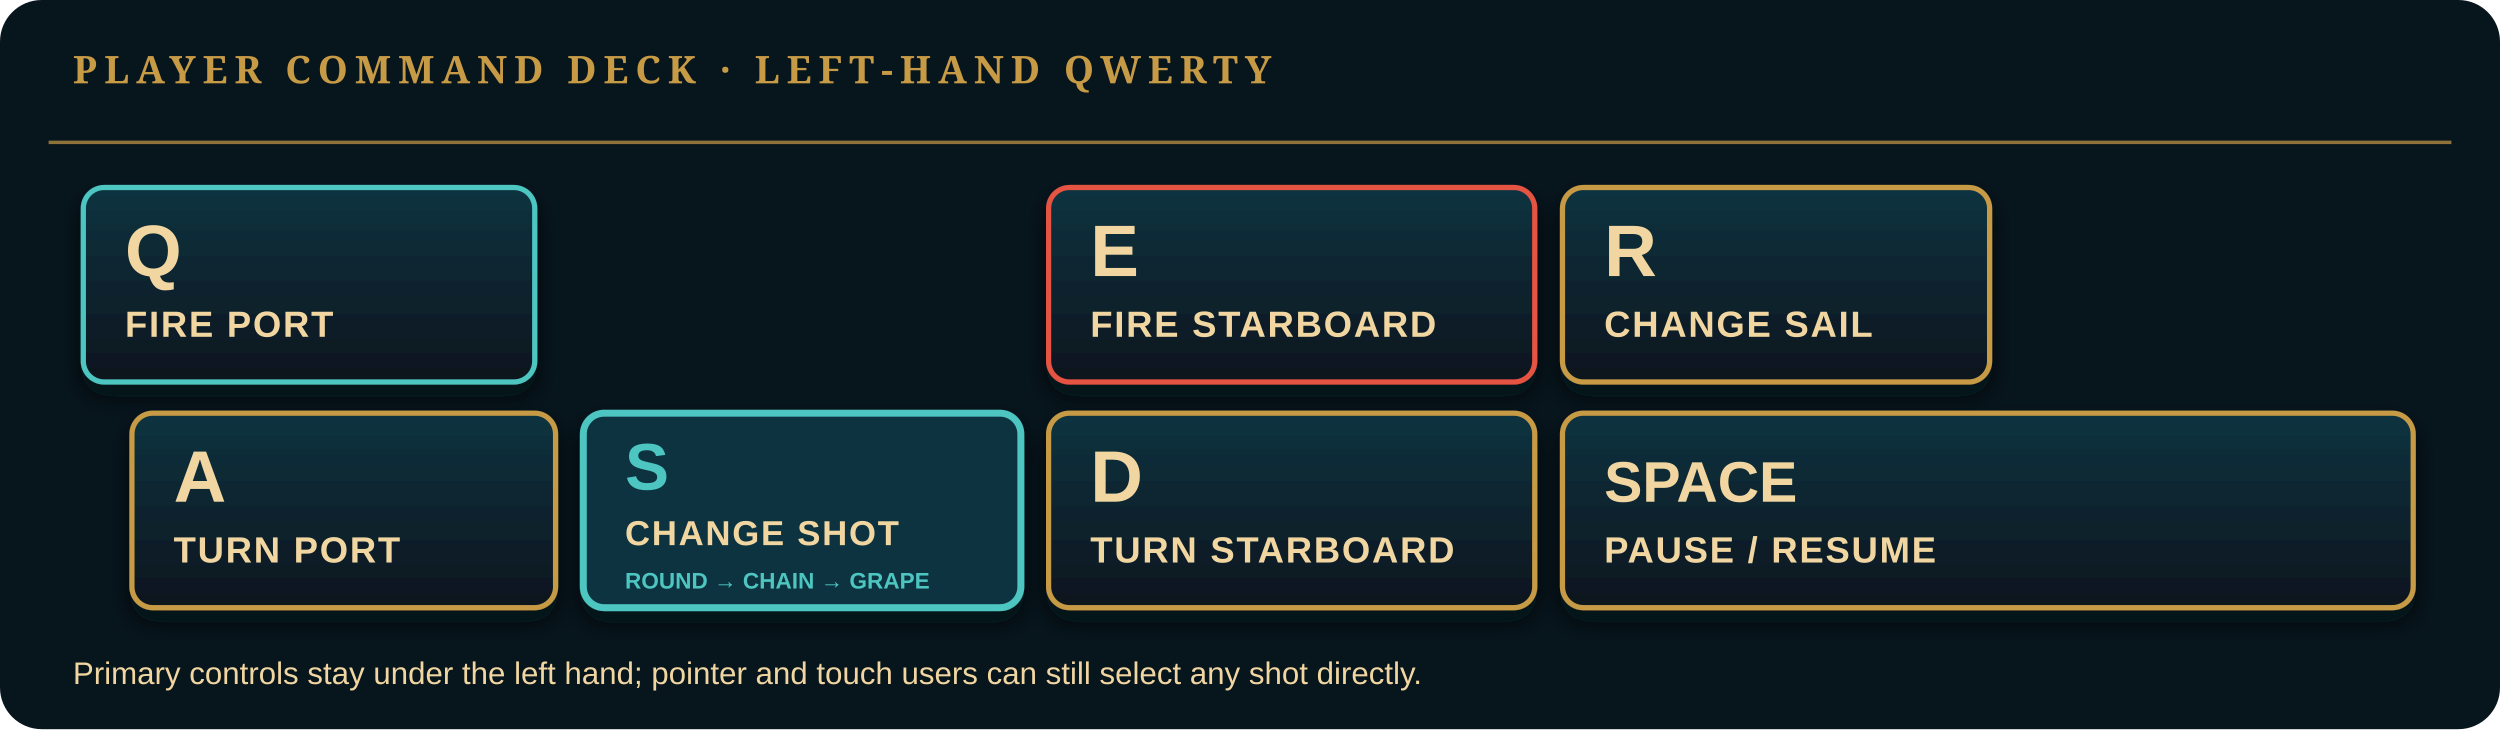
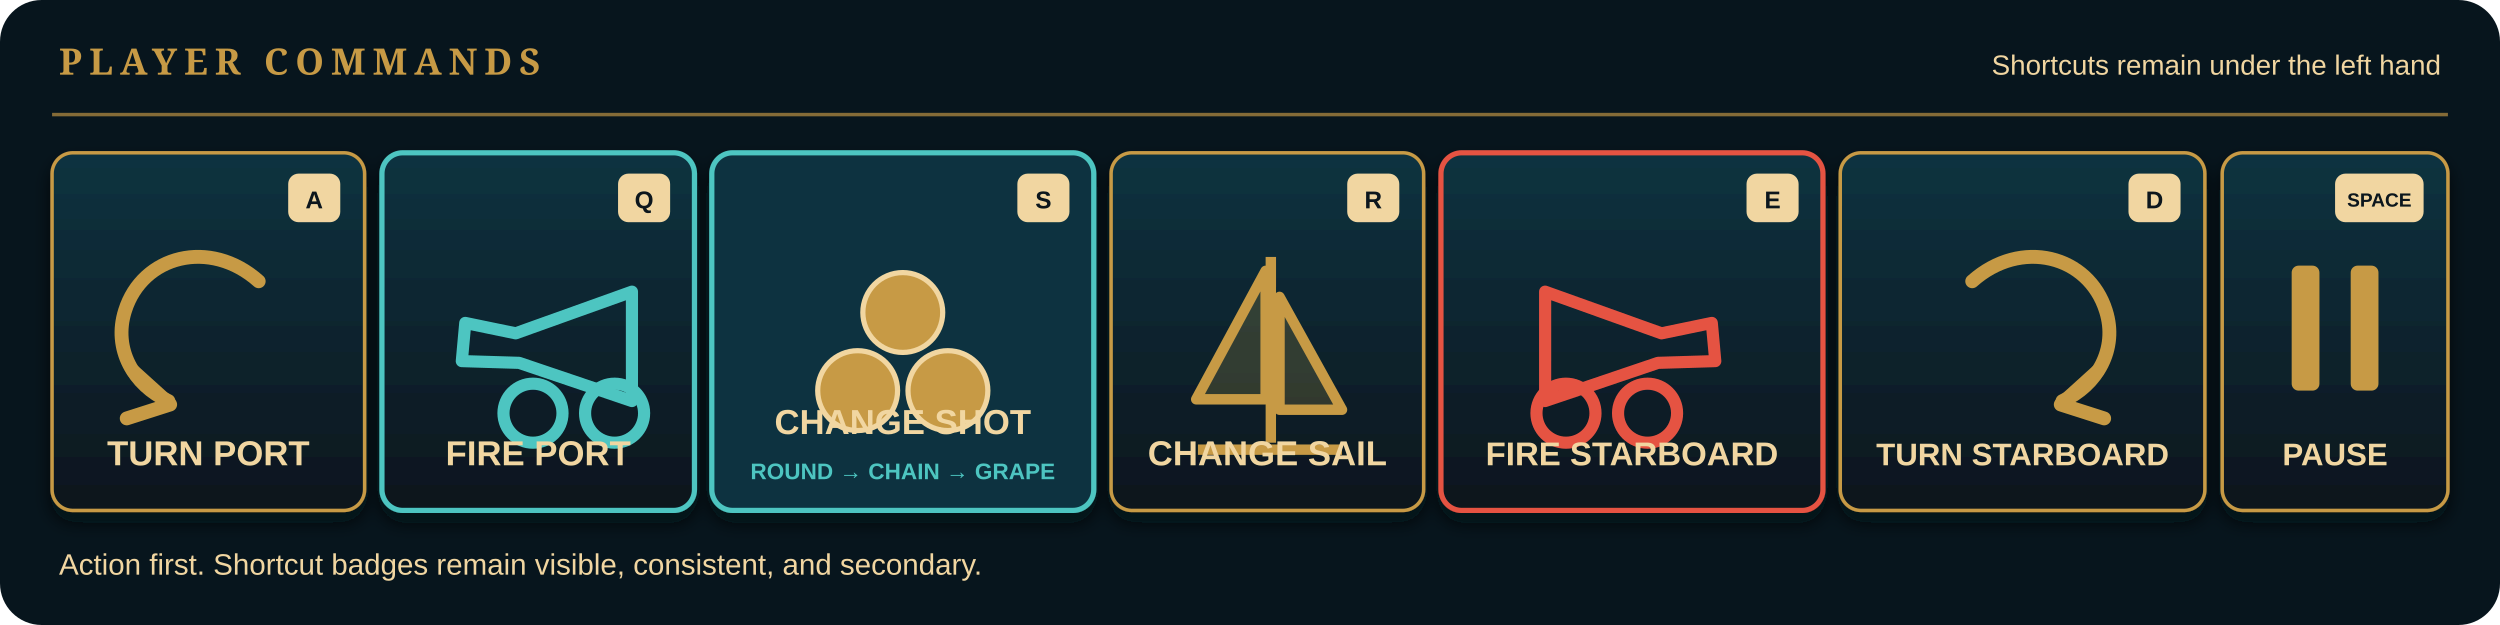
- <svg xmlns="http://www.w3.org/2000/svg" width="1440" height="420" viewBox="0 0 1440 420" role="img" aria-labelledby="title desc">
+ <svg xmlns="http://www.w3.org/2000/svg" width="1440" height="360" viewBox="0 0 1440 360" role="img" aria-labelledby="title desc">
  <defs>
    <linearGradient id="panel" x1="0" y1="0" x2="0" y2="1">
      <stop offset="0" stop-color="#0b3340" />
      <stop offset="1" stop-color="#07151d" />
    </linearGradient>
    <filter id="shadow" x="-20%" y="-20%" width="140%" height="160%">
-       <feDropShadow dx="0" dy="7" stdDeviation="6" flood-color="#02090d" flood-opacity="0.72" />
+       <feDropShadow dx="0" dy="6" stdDeviation="5" flood-color="#02090d" flood-opacity="0.72" />
    </filter>
  </defs>
-   <rect width="1440" height="420" rx="24" fill="#07151d" />
-   <path d="M28 82H1412" stroke="#c79a45" stroke-width="2" opacity="0.7" />
-   <text x="42" y="48" fill="#c79a45" font-family="Georgia, serif" font-size="22" font-weight="700" letter-spacing="4">PLAYER COMMAND DECK · LEFT-HAND QWERTY</text>
+   <rect width="1440" height="360" rx="24" fill="#07151d" />
+   <text x="34" y="43" fill="#c79a45" font-family="Georgia, serif" font-size="21" font-weight="700" letter-spacing="4">PLAYER COMMANDS</text>
+   <text x="1406" y="43" text-anchor="end" fill="#f1d6a1" font-family="Arial, sans-serif" font-size="16">Shortcuts remain under the left hand</text>
+   <path d="M30 66H1410" stroke="#c79a45" stroke-width="2" opacity="0.65" />
  <g filter="url(#shadow)" font-family="Arial, sans-serif">
-     <g transform="translate(48 108)">
-       <rect width="260" height="112" rx="12" fill="url(#panel)" stroke="#4ec5c1" stroke-width="3" />
-       <text x="24" y="51" fill="#f1d6a1" font-size="42" font-weight="800">Q</text>
-       <text x="24" y="86" fill="#f1d6a1" font-size="21" font-weight="700" letter-spacing="1">FIRE PORT</text>
+     <g transform="translate(30 88)">
+       <rect width="180" height="206" rx="12" fill="url(#panel)" stroke="#c79a45" stroke-width="2" />
+       <rect x="136" y="12" width="30" height="28" rx="6" fill="#f1d6a1" />
+       <text x="151" y="32" text-anchor="middle" fill="#07151d" font-size="14" font-weight="800">A</text>
+       <path d="M119 74C91 49 52 59 42 91C35 113 47 134 67 143" fill="none" stroke="#c79a45" stroke-width="8" stroke-linecap="round" />
+       <path d="M47 126L68 145L43 153" fill="none" stroke="#c79a45" stroke-width="8" stroke-linecap="round" stroke-linejoin="round" />
+       <text x="90" y="180" text-anchor="middle" fill="#f1d6a1" font-size="20" font-weight="800">TURN PORT</text>
    </g>
-     <g transform="translate(604 108)">
-       <rect width="280" height="112" rx="12" fill="url(#panel)" stroke="#e55243" stroke-width="3" />
-       <text x="24" y="51" fill="#f1d6a1" font-size="42" font-weight="800">E</text>
-       <text x="24" y="86" fill="#f1d6a1" font-size="21" font-weight="700" letter-spacing="1">FIRE STARBOARD</text>
+     <g transform="translate(220 88)">
+       <rect width="180" height="206" rx="12" fill="url(#panel)" stroke="#4ec5c1" stroke-width="3" />
+       <rect x="136" y="12" width="30" height="28" rx="6" fill="#f1d6a1" />
+       <text x="151" y="32" text-anchor="middle" fill="#07151d" font-size="14" font-weight="800">Q</text>
+       <g transform="translate(32 62)" fill="none" stroke="#4ec5c1" stroke-width="7" stroke-linecap="round" stroke-linejoin="round">
+         <path d="M112 18L45 42L16 36L14 58L47 59L112 81Z" />
+         <circle cx="55" cy="88" r="17" />
+         <circle cx="102" cy="88" r="17" />
+       </g>
+       <text x="90" y="180" text-anchor="middle" fill="#f1d6a1" font-size="20" font-weight="800">FIRE PORT</text>
    </g>
-     <g transform="translate(900 108)">
-       <rect width="246" height="112" rx="12" fill="url(#panel)" stroke="#c79a45" stroke-width="3" />
-       <text x="24" y="51" fill="#f1d6a1" font-size="42" font-weight="800">R</text>
-       <text x="24" y="86" fill="#f1d6a1" font-size="21" font-weight="700" letter-spacing="1">CHANGE SAIL</text>
+     <g transform="translate(410 88)">
+       <rect width="220" height="206" rx="12" fill="#0b3340" stroke="#4ec5c1" stroke-width="3" />
+       <rect x="176" y="12" width="30" height="28" rx="6" fill="#f1d6a1" />
+       <text x="191" y="32" text-anchor="middle" fill="#07151d" font-size="14" font-weight="800">S</text>
+       <g transform="translate(62 61)" fill="#c79a45" stroke="#f1d6a1" stroke-width="3">
+         <circle cx="48" cy="31" r="23" />
+         <circle cx="22" cy="76" r="23" />
+         <circle cx="74" cy="76" r="23" />
+       </g>
+       <text x="110" y="162" text-anchor="middle" fill="#f1d6a1" font-size="20" font-weight="800">CHANGE SHOT</text>
+       <text x="110" y="188" text-anchor="middle" fill="#4ec5c1" font-size="13" font-weight="700">ROUND → CHAIN → GRAPE</text>
    </g>
-     <g transform="translate(76 238)">
-       <rect width="244" height="112" rx="12" fill="url(#panel)" stroke="#c79a45" stroke-width="3" />
-       <text x="24" y="51" fill="#f1d6a1" font-size="42" font-weight="800">A</text>
-       <text x="24" y="86" fill="#f1d6a1" font-size="21" font-weight="700" letter-spacing="1">TURN PORT</text>
+     <g transform="translate(640 88)">
+       <rect width="180" height="206" rx="12" fill="url(#panel)" stroke="#c79a45" stroke-width="2" />
+       <rect x="136" y="12" width="30" height="28" rx="6" fill="#f1d6a1" />
+       <text x="151" y="32" text-anchor="middle" fill="#07151d" font-size="14" font-weight="800">R</text>
+       <g transform="translate(46 55)" fill="none" stroke="#c79a45" stroke-width="6" stroke-linejoin="round">
+         <path d="M46 5V112" />
+         <path d="M43 13L3 87H43Z" fill="#c79a45" fill-opacity="0.22" />
+         <path d="M51 28L87 93H51Z" fill="#c79a45" fill-opacity="0.22" />
+         <path d="M4 116H87" />
+       </g>
+       <text x="90" y="180" text-anchor="middle" fill="#f1d6a1" font-size="20" font-weight="800">CHANGE SAIL</text>
    </g>
-     <g transform="translate(336 238)">
-       <rect width="252" height="112" rx="12" fill="#0b3340" stroke="#4ec5c1" stroke-width="4" />
-       <text x="24" y="44" fill="#4ec5c1" font-size="38" font-weight="800">S</text>
-       <text x="24" y="76" fill="#f1d6a1" font-size="20" font-weight="700" letter-spacing="1">CHANGE SHOT</text>
-       <text x="24" y="101" fill="#4ec5c1" font-size="13" font-weight="700">ROUND → CHAIN → GRAPE</text>
+     <g transform="translate(830 88)">
+       <rect width="220" height="206" rx="12" fill="url(#panel)" stroke="#e55243" stroke-width="3" />
+       <rect x="176" y="12" width="30" height="28" rx="6" fill="#f1d6a1" />
+       <text x="191" y="32" text-anchor="middle" fill="#07151d" font-size="14" font-weight="800">E</text>
+       <g transform="translate(44 62)" fill="none" stroke="#e55243" stroke-width="7" stroke-linecap="round" stroke-linejoin="round">
+         <path d="M16 18L83 42L112 36L114 58L81 59L16 81Z" />
+         <circle cx="28" cy="88" r="17" />
+         <circle cx="75" cy="88" r="17" />
+       </g>
+       <text x="110" y="180" text-anchor="middle" fill="#f1d6a1" font-size="19" font-weight="800">FIRE STARBOARD</text>
    </g>
-     <g transform="translate(604 238)">
-       <rect width="280" height="112" rx="12" fill="url(#panel)" stroke="#c79a45" stroke-width="3" />
-       <text x="24" y="51" fill="#f1d6a1" font-size="42" font-weight="800">D</text>
-       <text x="24" y="86" fill="#f1d6a1" font-size="21" font-weight="700" letter-spacing="1">TURN STARBOARD</text>
+     <g transform="translate(1060 88)">
+       <rect width="210" height="206" rx="12" fill="url(#panel)" stroke="#c79a45" stroke-width="2" />
+       <rect x="166" y="12" width="30" height="28" rx="6" fill="#f1d6a1" />
+       <text x="181" y="32" text-anchor="middle" fill="#07151d" font-size="14" font-weight="800">D</text>
+       <path d="M76 74C104 49 143 59 153 91C160 113 148 134 128 143" fill="none" stroke="#c79a45" stroke-width="8" stroke-linecap="round" />
+       <path d="M148 126L127 145L152 153" fill="none" stroke="#c79a45" stroke-width="8" stroke-linecap="round" stroke-linejoin="round" />
+       <text x="105" y="180" text-anchor="middle" fill="#f1d6a1" font-size="18" font-weight="800">TURN STARBOARD</text>
    </g>
-     <g transform="translate(900 238)">
-       <rect width="490" height="112" rx="12" fill="url(#panel)" stroke="#c79a45" stroke-width="3" />
-       <text x="24" y="51" fill="#f1d6a1" font-size="33" font-weight="800">SPACE</text>
-       <text x="24" y="86" fill="#f1d6a1" font-size="21" font-weight="700" letter-spacing="1">PAUSE / RESUME</text>
+     <g transform="translate(1280 88)">
+       <rect width="130" height="206" rx="12" fill="url(#panel)" stroke="#c79a45" stroke-width="2" />
+       <rect x="65" y="12" width="51" height="28" rx="6" fill="#f1d6a1" />
+       <text x="90.5" y="31" text-anchor="middle" fill="#07151d" font-size="11" font-weight="800">SPACE</text>
+       <rect x="40" y="65" width="16" height="72" rx="4" fill="#c79a45" />
+       <rect x="74" y="65" width="16" height="72" rx="4" fill="#c79a45" />
+       <text x="65" y="180" text-anchor="middle" fill="#f1d6a1" font-size="18" font-weight="800">PAUSE</text>
    </g>
  </g>
-   <text x="42" y="394" fill="#f1d6a1" font-family="Arial, sans-serif" font-size="18">Primary controls stay under the left hand; pointer and touch users can still select any shot directly.</text>
+   <text x="34" y="331" fill="#f1d6a1" font-family="Arial, sans-serif" font-size="17">Action first. Shortcut badges remain visible, consistent, and secondary.</text>
</svg>
